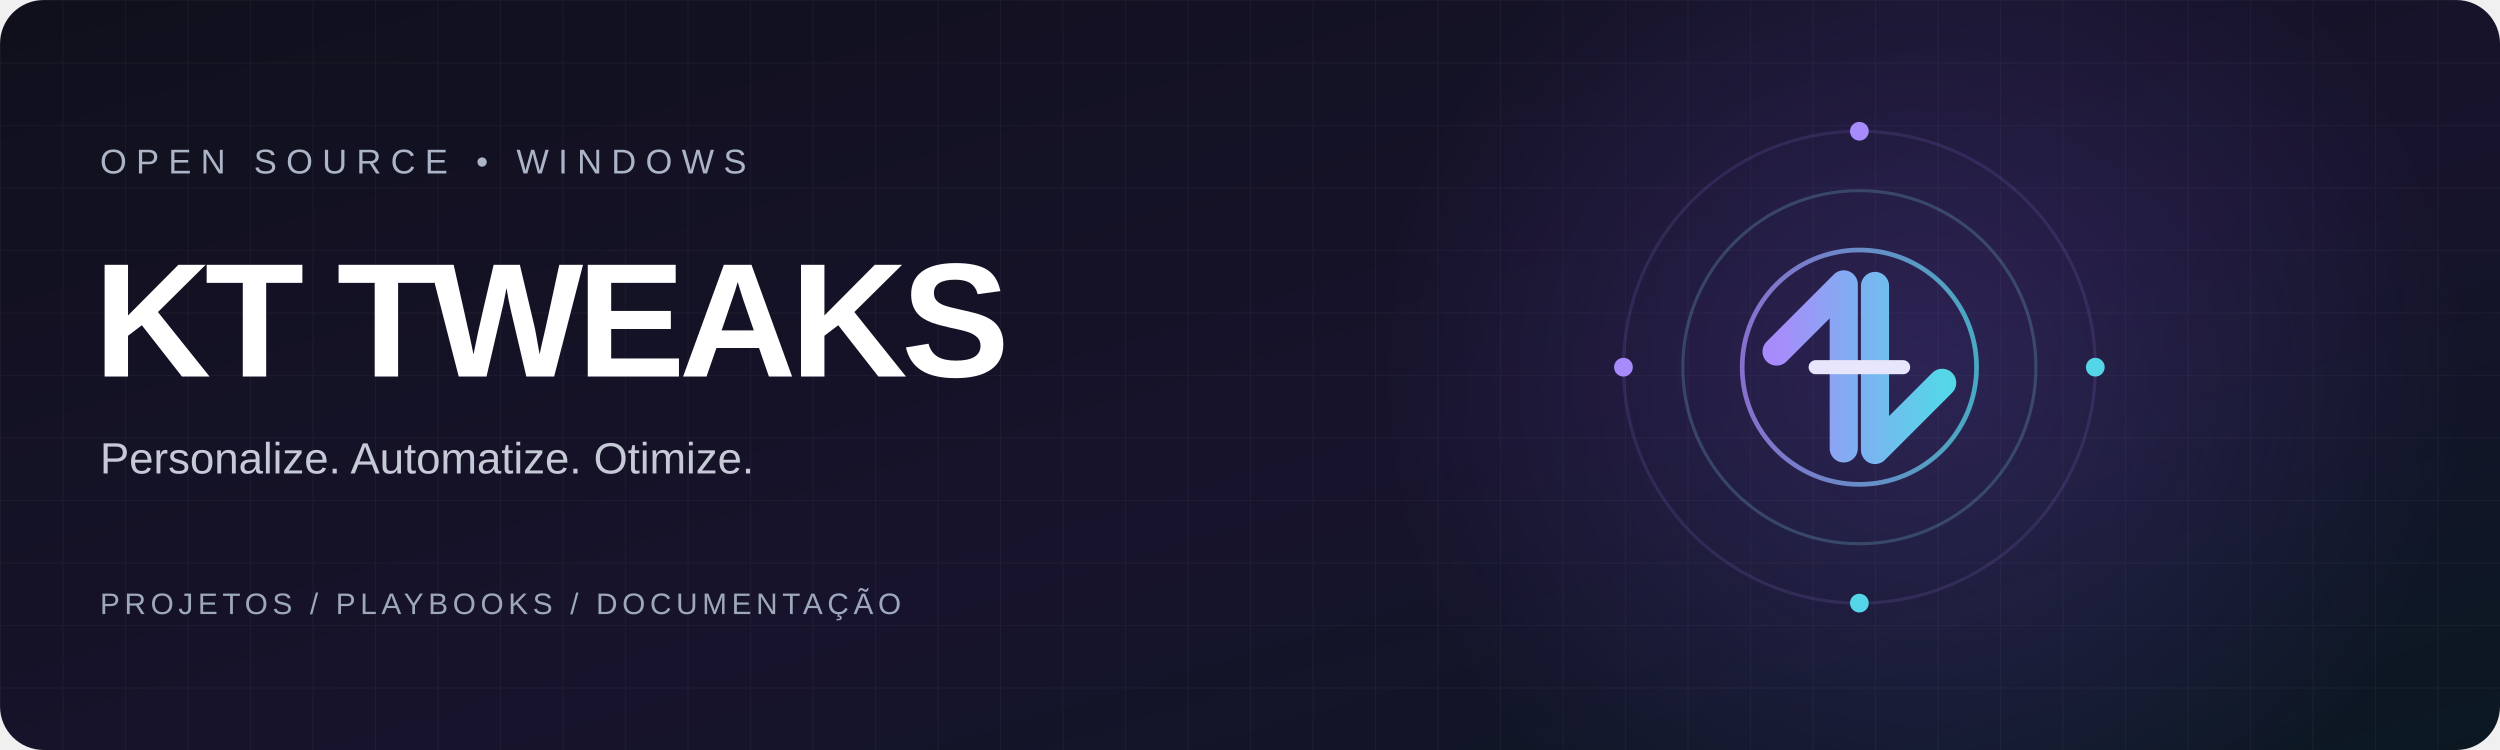
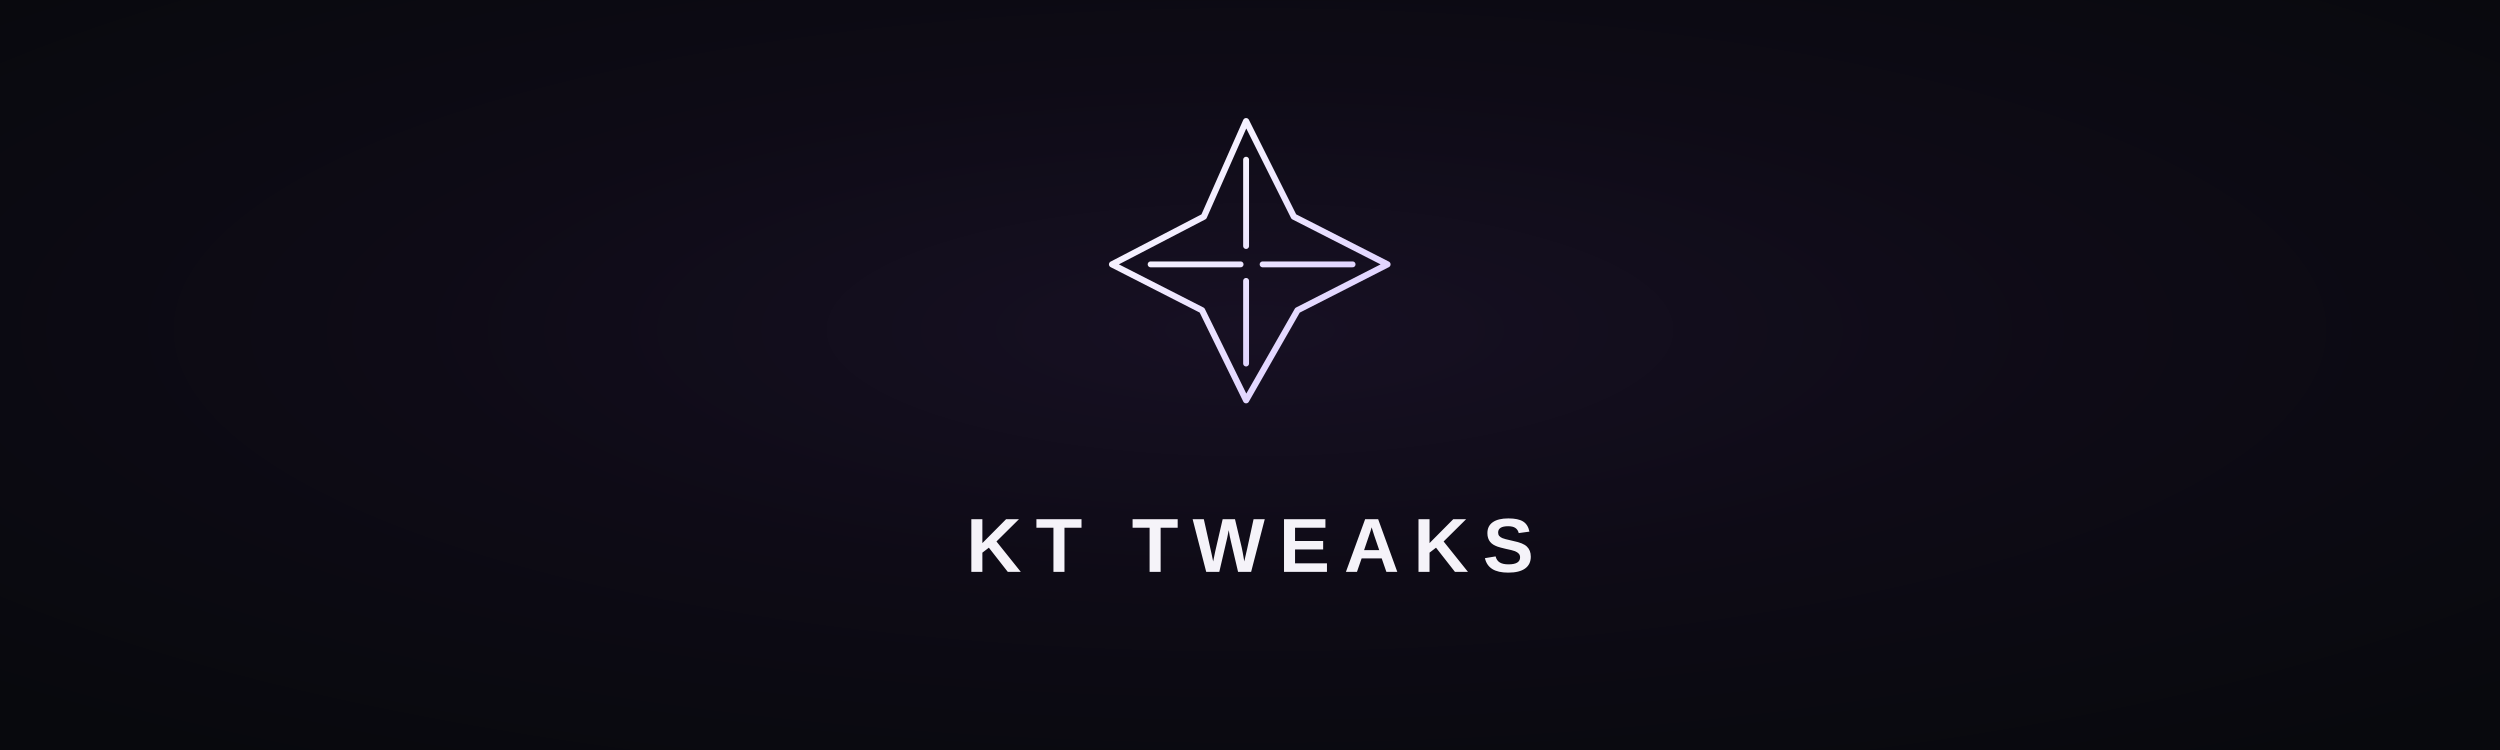
<svg xmlns="http://www.w3.org/2000/svg" width="1600" height="480" viewBox="0 0 1600 480" role="img" aria-labelledby="title desc">
  <defs>
-     <linearGradient id="bg" x1="0" y1="0" x2="1" y2="1">
-       <stop offset="0" stop-color="#10101c" />
-       <stop offset="0.58" stop-color="#17132c" />
-       <stop offset="1" stop-color="#0b1822" />
+     <radialGradient id="void" cx="50%" cy="44%" r="70%">
+       <stop offset="0" stop-color="#171023" />
+       <stop offset="0.48" stop-color="#0e0b16" />
+       <stop offset="1" stop-color="#08090d" />
+     </radialGradient>
+     <linearGradient id="mark" x1="0" y1="0" x2="1" y2="1">
+       <stop offset="0" stop-color="#ffffff" />
+       <stop offset="1" stop-color="#d8c8ff" />
    </linearGradient>
-     <linearGradient id="line" x1="0" y1="0" x2="1" y2="0">
-       <stop offset="0" stop-color="#a78bfa" />
-       <stop offset="1" stop-color="#55d6e8" />
-     </linearGradient>
-     <radialGradient id="glow">
-       <stop offset="0" stop-color="#7557d8" stop-opacity="0.24" />
-       <stop offset="1" stop-color="#7557d8" stop-opacity="0" />
-     </radialGradient>
-     <pattern id="grid" width="40" height="40" patternUnits="userSpaceOnUse">
-       <path d="M40 0H0V40" fill="none" stroke="#ffffff" stroke-opacity="0.045" />
-     </pattern>
  </defs>
-   <rect width="1600" height="480" rx="28" fill="url(#bg)" />
-   <rect width="1600" height="480" rx="28" fill="url(#grid)" />
-   <circle cx="1230" cy="240" r="350" fill="url(#glow)" />
-   <path d="M64 65h85" stroke="url(#line)" stroke-width="4" stroke-linecap="round" />
-   <text x="64" y="111" fill="#acb4c7" font-family="Arial, Helvetica, sans-serif" font-size="22" letter-spacing="6">OPEN SOURCE • WINDOWS</text>
-   <text x="60" y="241" fill="#ffffff" font-family="Arial, Helvetica, sans-serif" font-size="104" font-weight="700" letter-spacing="-4">KT TWEAKS</text>
-   <text x="64" y="303" fill="#c6cad7" font-family="Arial, Helvetica, sans-serif" font-size="28">Personalize. Automatize. Otimize.</text>
-   <path d="M64 348h720" stroke="url(#line)" stroke-width="2" opacity="0.8" />
-   <text x="64" y="393" fill="#9ea8bc" font-family="Arial, Helvetica, sans-serif" font-size="19" letter-spacing="3">PROJETOS  /  PLAYBOOKS  /  DOCUMENTAÇÃO</text>
-   <g transform="translate(1190 235)" fill="none" stroke-linecap="round" stroke-linejoin="round">
-     <circle r="151" stroke="#9f87ed" stroke-opacity="0.14" stroke-width="2" />
-     <circle r="113" stroke="#79cbdc" stroke-opacity="0.24" stroke-width="2" />
-     <path d="M-53-10l43-43v105M53 10L10 53V-52" stroke="url(#line)" stroke-width="18" />
-     <path d="M-28 0h56" stroke="#e8e6fc" stroke-width="9" />
-     <circle cx="0" cy="0" r="75" stroke="url(#line)" stroke-opacity="0.75" stroke-width="3" />
-     <circle cx="0" cy="-151" r="6" fill="#a78bfa" />
-     <circle cx="151" cy="0" r="6" fill="#55d6e8" />
-     <circle cx="0" cy="151" r="6" fill="#55d6e8" />
-     <circle cx="-151" cy="0" r="6" fill="#a78bfa" />
+   <rect width="1600" height="480" fill="url(#void)" />
+   <g transform="translate(680 47) scale(.235)" fill="none" stroke="url(#mark)" stroke-linecap="round" stroke-linejoin="round">
+     <path d="M500 130 630 390 885 520 640 645 500 890 380 645 135 520 385 390Z" stroke-width="17" />
+     <path d="M500 235V470M500 565v225M240 520h245M545 520h245" stroke-width="16" />
  </g>
+   <text x="800" y="366" fill="#f5f3f9" text-anchor="middle" font-family="Arial, Helvetica, sans-serif" font-size="49" font-weight="700" letter-spacing="9">KT TWEAKS</text>
</svg>
